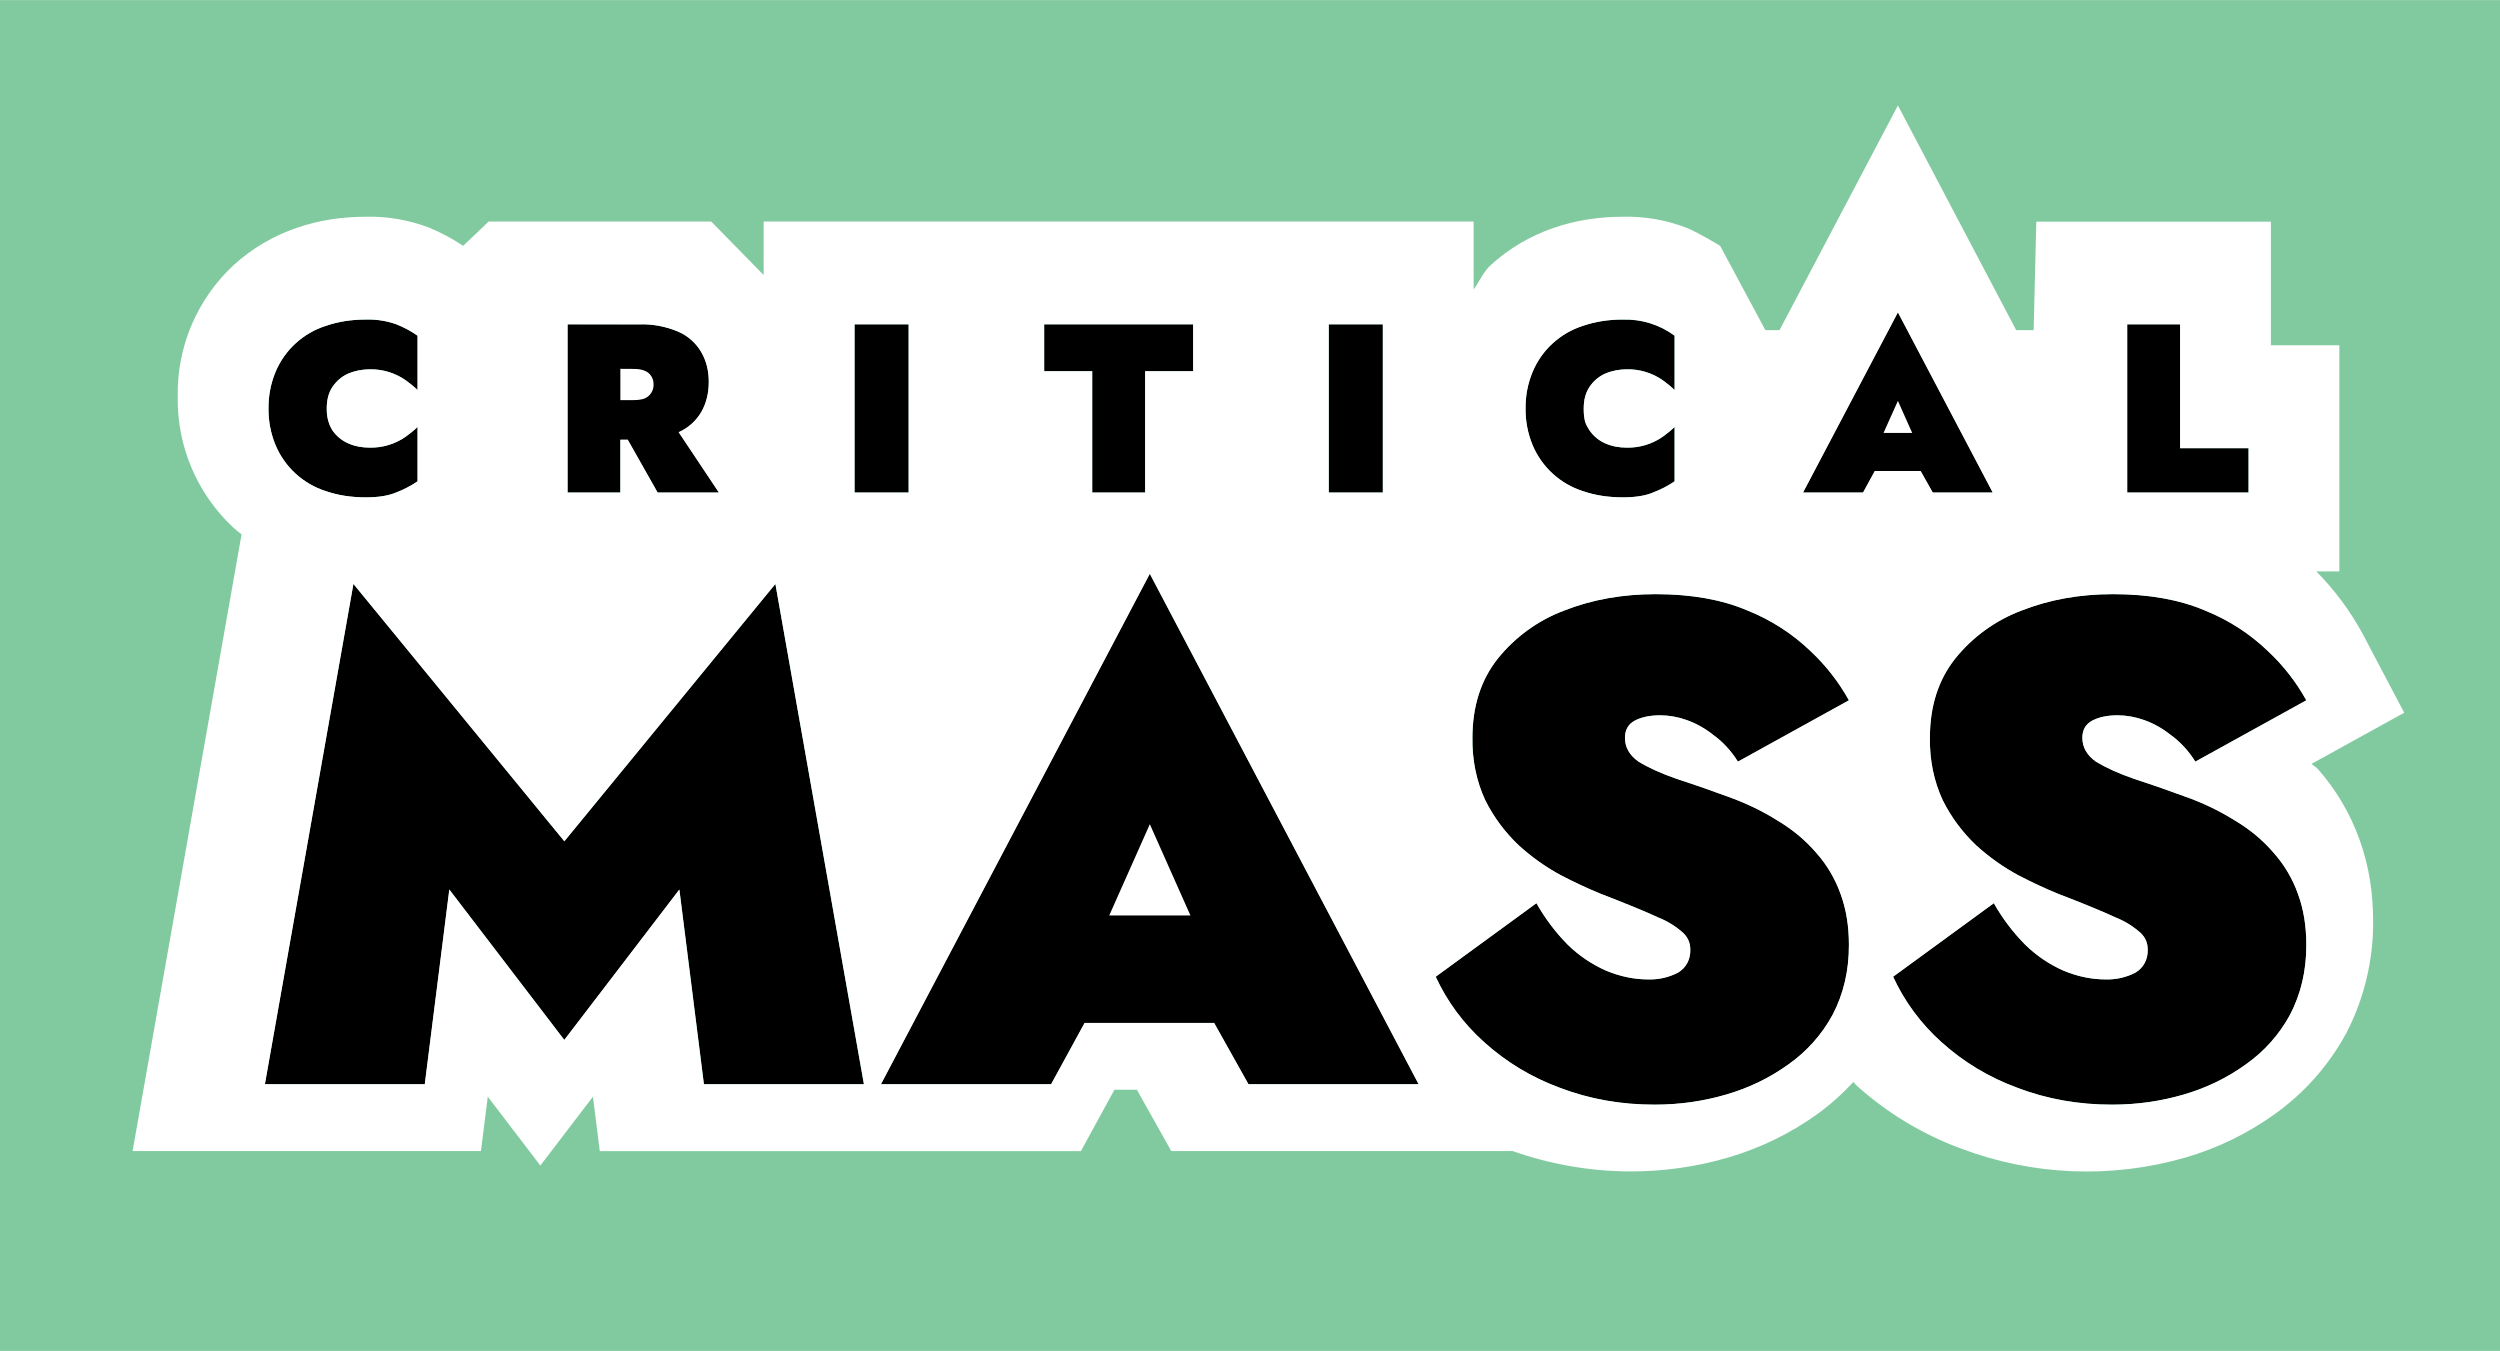
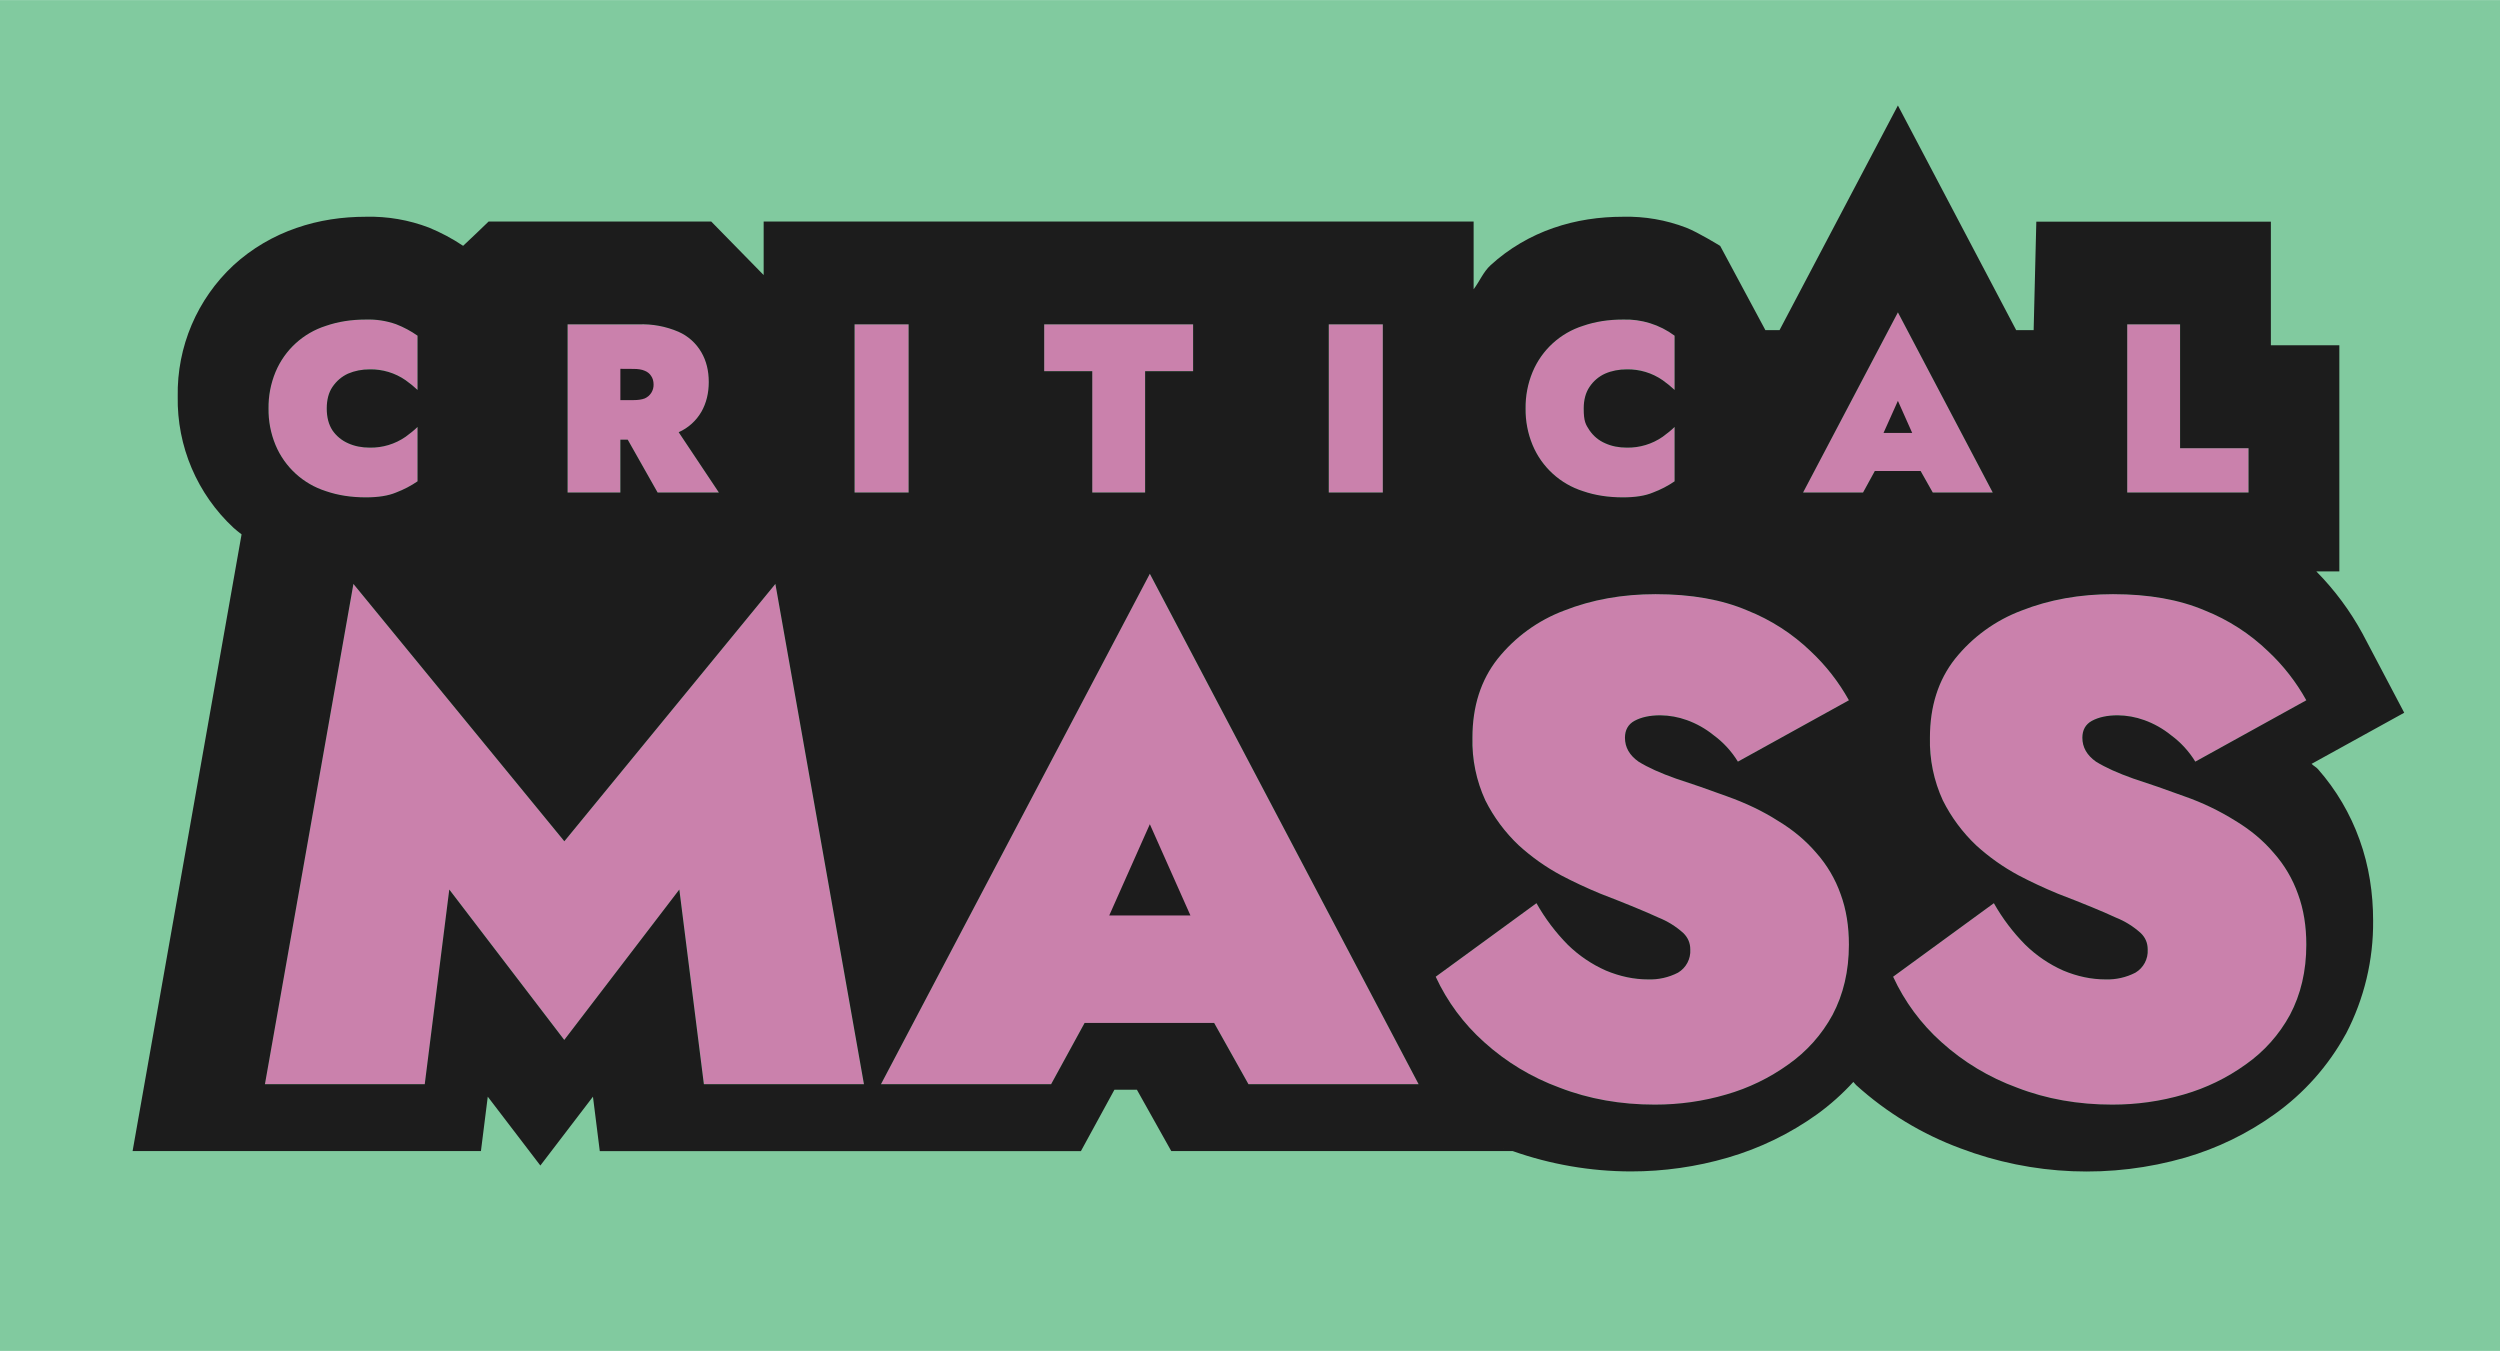
<svg xmlns="http://www.w3.org/2000/svg" viewBox="0 0 270.93 146.39">
  <path d="M-30.43 75.41H240.5V221.8H-30.43z" style="fill:#81ca9f;fill-opacity:1;stroke:none;stroke-width:19.227;stroke-dasharray:none;stroke-opacity:1;paint-order:markers stroke fill" transform="translate(30.43 -75.4)" />
-   <path d="m175.25 109.25-10.29 19.53h6.51l1.28-2.34h4.96l1.31 2.34h6.51zm-166.03.78c-1.58 0-3.02.23-4.32.68a8.8 8.8 0 0 0-5.47 5 10 10 0 0 0-.76 3.96 10 10 0 0 0 .76 3.96 8.8 8.8 0 0 0 5.47 5c1.3.45 2.74.67 4.32.67 1.34 0 2.42-.17 3.26-.52.85-.33 1.63-.73 2.34-1.22v-5.89c-.38.37-.82.73-1.3 1.07a6.6 6.6 0 0 1-3.88 1.17c-.85 0-1.64-.15-2.35-.46a4.04 4.04 0 0 1-1.69-1.41 4.27 4.27 0 0 1-.62-2.37c0-.94.2-1.72.62-2.34.43-.65 1-1.12 1.7-1.44a6.61 6.61 0 0 1 6.22.7c.48.35.92.7 1.3 1.07v-5.88c-.71-.5-1.5-.92-2.34-1.25a9 9 0 0 0-3.26-.5m136.23 0c-1.58 0-3.02.23-4.32.68a8.8 8.8 0 0 0-5.47 5 10 10 0 0 0-.76 3.96 10 10 0 0 0 .76 3.96 8.8 8.8 0 0 0 5.47 5c1.3.45 2.74.67 4.32.67 1.34 0 2.42-.17 3.25-.52.85-.33 1.64-.73 2.35-1.22v-5.89c-.38.37-.82.73-1.3 1.07a6.6 6.6 0 0 1-3.88 1.17c-.85 0-1.64-.15-2.35-.46a4.04 4.04 0 0 1-1.69-1.41 4.27 4.27 0 0 1-.63-2.37q0-1.41.63-2.34c.43-.65 1-1.12 1.7-1.44a6.6 6.6 0 0 1 6.22.7c.48.35.92.7 1.3 1.07v-5.88a8.98 8.98 0 0 0-5.6-1.74zm-114.37.52v18.23h5.72v-5.72h.8l3.24 5.72h6.64l-4.36-6.54a5.35 5.35 0 0 0 2.46-2.2c.54-.96.8-2.04.8-3.24a6.3 6.3 0 0 0-.8-3.22 5.35 5.35 0 0 0-2.47-2.22 10 10 0 0 0-4.35-.8H36.8zm31.1 0v18.23h5.86v-18.23zm20.55 0v5.08h5.2v13.15h5.74v-13.15h5.2v-5.08zm30.84 0v18.23h5.86v-18.23zm86.53 0v18.23h13.15v-4.81h-7.42v-13.42ZM94.17 137.58 65.04 192.9h18.44l3.63-6.64h14.04l3.72 6.64h18.44zm-86.3 1.1-9.6 54.22h17.34l2.66-21.1 12.46 16.3 12.47-16.3 2.66 21.1h17.33l-9.59-54.22-22.87 27.89zm141.12 1.11c-3.6 0-6.89.59-9.89 1.77a16.8 16.8 0 0 0-7.23 5.24c-1.82 2.3-2.73 5.16-2.73 8.56 0 2.6.47 4.86 1.4 6.78a17.5 17.5 0 0 0 3.62 4.87 23 23 0 0 0 4.57 3.25c1.62.83 3.05 1.5 4.28 1.99 2.8 1.08 4.9 1.94 6.27 2.58a9 9 0 0 1 2.73 1.7c.5.49.74 1.08.74 1.77 0 1.13-.44 1.96-1.33 2.5a6.6 6.6 0 0 1-3.25.74c-1.52 0-3.05-.32-4.57-.96a14 14 0 0 1-4.13-2.8 21.2 21.2 0 0 1-3.4-4.5l-10.91 7.97a21.7 21.7 0 0 0 5.24 7.08 25 25 0 0 0 8.18 4.94 28.5 28.5 0 0 0 10.33 1.85c2.66 0 5.24-.37 7.75-1.1 2.5-.75 4.74-1.83 6.71-3.26a15.75 15.75 0 0 0 4.8-5.38 15.9 15.9 0 0 0 1.77-7.6c0-2.01-.3-3.83-.89-5.46a13.5 13.5 0 0 0-2.65-4.5 16.8 16.8 0 0 0-4.14-3.46 27.5 27.5 0 0 0-5.53-2.66 147 147 0 0 0-5.53-1.92 21.3 21.3 0 0 1-4.06-1.84c-.98-.7-1.47-1.55-1.47-2.58 0-.84.34-1.45 1.03-1.85.74-.4 1.67-.59 2.8-.59.94 0 1.9.17 2.88.52q1.47.51 2.88 1.62c.98.69 1.86 1.65 2.65 2.88l12.03-6.64a21.7 21.7 0 0 0-4.13-5.31 21.2 21.2 0 0 0-6.87-4.43c-2.75-1.18-6.07-1.77-9.95-1.77m49.57 0c-3.6 0-6.89.59-9.89 1.77a16.8 16.8 0 0 0-7.23 5.24c-1.82 2.3-2.73 5.16-2.73 8.56 0 2.6.47 4.86 1.4 6.78a17.5 17.5 0 0 0 3.62 4.87c1.48 1.33 3 2.41 4.57 3.25 1.63.83 3.05 1.5 4.28 1.99 2.8 1.08 4.9 1.94 6.27 2.58a9 9 0 0 1 2.73 1.7c.5.49.74 1.08.74 1.77 0 1.13-.44 1.96-1.33 2.5a6.6 6.6 0 0 1-3.24.74c-1.53 0-3.05-.32-4.58-.96a14 14 0 0 1-4.13-2.8 21.2 21.2 0 0 1-3.4-4.5l-10.91 7.97a21.7 21.7 0 0 0 5.24 7.08 25 25 0 0 0 8.19 4.94 28.5 28.5 0 0 0 10.32 1.85c2.66 0 5.24-.37 7.75-1.1 2.5-.75 4.75-1.83 6.71-3.26a15.75 15.75 0 0 0 4.8-5.38 15.9 15.9 0 0 0 1.77-7.6c0-2.01-.3-3.83-.89-5.46a13.5 13.5 0 0 0-2.65-4.5 16.8 16.8 0 0 0-4.13-3.46 27.5 27.5 0 0 0-5.54-2.66 147 147 0 0 0-5.53-1.92 21.3 21.3 0 0 1-4.06-1.84c-.98-.7-1.47-1.55-1.47-2.58 0-.84.34-1.45 1.03-1.85.74-.4 1.67-.59 2.8-.59.94 0 1.9.17 2.88.52.99.34 1.94.88 2.88 1.62.98.69 1.87 1.65 2.65 2.88l12.03-6.64a21.7 21.7 0 0 0-4.13-5.31 21.2 21.2 0 0 0-6.86-4.43q-4.14-1.77-9.96-1.77m-66.1 60.07.06.02a.1.1 0 0 1-.03-.01h-.02z" style="-inkscape-font-specification:&quot;Jost Heavy&quot;;fill:#000;fill-opacity:1;stroke-width:2.461" transform="translate(30.43 -75.4)" />
-   <path d="m175.25 86.83-12.83 24.35h-1.53l-4.9-9.13s-2.4-1.48-3.69-1.98a17.9 17.9 0 0 0-6.85-1.18c-2.52 0-5.08.36-7.55 1.22-2.43.84-4.8 2.2-6.79 4.03-.79.72-1.19 1.75-1.84 2.61v-7.34H52.33v5.8l-5.68-5.8H22.52l-1.28 1.23-1.48 1.4a21 21 0 0 0-3.69-1.97 17.9 17.9 0 0 0-6.85-1.18c-2.52 0-5.08.36-7.54 1.22-2.44.84-4.81 2.2-6.8 4.03a18.95 18.95 0 0 0-6.05 14.23 18.97 18.97 0 0 0 6.06 14.24c.27.25.57.47.86.7l-11.81 66.83h37.75l.74-5.89 5.7 7.46 5.7-7.46.74 5.9h52.14l3.63-6.65h2.44l3.72 6.64h36.99a38.7 38.7 0 0 0 12.82 2.21c3.57 0 7.1-.5 10.52-1.5a31.9 31.9 0 0 0 9.67-4.7 26 26 0 0 0 3.92-3.5l.3.34a34.9 34.9 0 0 0 11.34 6.87 38.56 38.56 0 0 0 24.34.99 31.9 31.9 0 0 0 9.67-4.7 25.96 25.96 0 0 0 7.7-8.66l.03-.04.02-.04a26 26 0 0 0 2.93-12.23c0-2.96-.44-5.94-1.47-8.78a23.6 23.6 0 0 0-4.5-7.64c-.2-.23-.49-.36-.7-.58l10.04-5.54-4.5-8.54a30 30 0 0 0-5.03-6.78h2.5v-24.5h-7.42v-13.4h-25.42l-.29 11.76h-1.89zm0 22.42 10.28 19.53h-6.5l-1.32-2.34h-4.96l-1.28 2.34h-6.5zm-166.03.78a9 9 0 0 1 3.26.5c.85.33 1.63.75 2.34 1.25v5.88c-.38-.36-.82-.72-1.3-1.06a6.6 6.6 0 0 0-3.88-1.17c-.85 0-1.63.15-2.35.46-.7.32-1.25.8-1.69 1.44-.42.62-.62 1.4-.62 2.34s.2 1.73.62 2.37a4 4 0 0 0 1.7 1.4c.7.32 1.49.47 2.34.47a6.6 6.6 0 0 0 3.88-1.17c.48-.35.92-.7 1.3-1.07v5.89c-.71.49-1.5.9-2.34 1.22-.84.35-1.92.52-3.26.52-1.58 0-3.02-.22-4.32-.67a8.8 8.8 0 0 1-5.47-5 10 10 0 0 1-.76-3.96 10 10 0 0 1 .76-3.96 8.8 8.8 0 0 1 5.47-5c1.3-.45 2.74-.68 4.32-.68m136.23 0a8.9 8.9 0 0 1 5.6 1.75v5.88c-.38-.36-.82-.72-1.3-1.06a6.6 6.6 0 0 0-3.88-1.17c-.85 0-1.64.15-2.35.46a4 4 0 0 0-1.69 1.44q-.63.93-.63 2.34c0 1.41.21 1.73.63 2.37.43.62 1 1.1 1.7 1.4.7.32 1.49.47 2.34.47a6.6 6.6 0 0 0 3.88-1.17c.48-.35.92-.7 1.3-1.07v5.89c-.71.49-1.5.9-2.35 1.22-.83.35-1.91.52-3.25.52-1.58 0-3.02-.22-4.32-.67a8.8 8.8 0 0 1-5.47-5 10 10 0 0 1-.76-3.96 10 10 0 0 1 .76-3.96 8.8 8.8 0 0 1 5.47-5c1.3-.45 2.74-.68 4.32-.68m-114.37.52h7.68a10 10 0 0 1 4.35.81 5.35 5.35 0 0 1 2.47 2.22c.54.93.8 2 .8 3.22 0 1.2-.26 2.28-.8 3.23a5.35 5.35 0 0 1-2.46 2.21l4.36 6.54h-6.64l-3.24-5.73h-.8v5.73h-5.72zm31.1 0h5.86v18.23h-5.86zm20.55 0h16.14v5.08h-5.2v13.15h-5.73v-13.15h-5.21zm30.84 0h5.86v18.23h-5.86zm86.53 0h5.73v13.42h7.42v4.81H200.1zm-163.3 4.82v3.39h1.44q.72 0 1.2-.18a1.6 1.6 0 0 0 .96-1.51c0-.37-.09-.67-.26-.92-.16-.26-.4-.45-.7-.57-.32-.14-.72-.2-1.2-.2zm138.45 3.47-1.56 3.48h3.11zm-81.07 18.74 29.13 55.32h-18.44l-3.72-6.64H87.11l-3.63 6.64H65.04Zm-86.31 1.1 22.86 27.89 22.87-27.89 9.6 54.22H45.85l-2.66-21.1-12.47 16.3-12.46-16.3-2.66 21.1H-1.72Zm141.12 1.11c3.88 0 7.2.59 9.95 1.77a21.2 21.2 0 0 1 6.87 4.43 21.7 21.7 0 0 1 4.13 5.3l-12.03 6.65a10.1 10.1 0 0 0-2.65-2.88 10 10 0 0 0-2.88-1.62 8.7 8.7 0 0 0-2.88-.52c-1.13 0-2.06.2-2.8.6-.69.38-1.03 1-1.03 1.83 0 1.04.49 1.9 1.47 2.59 1.03.64 2.39 1.25 4.06 1.84 1.67.54 3.52 1.18 5.53 1.92 2.07.74 3.91 1.62 5.53 2.66 1.63.98 3 2.13 4.14 3.46a13.5 13.5 0 0 1 2.65 4.5c.6 1.63.89 3.45.89 5.46 0 2.85-.6 5.39-1.77 7.6a15.75 15.75 0 0 1-4.8 5.38 21.8 21.8 0 0 1-6.71 3.25c-2.51.74-5.1 1.1-7.75 1.1-3.69 0-7.13-.6-10.33-1.84a25 25 0 0 1-8.18-4.94 21.7 21.7 0 0 1-5.24-7.08l10.92-7.97a21.2 21.2 0 0 0 3.39 4.5 14 14 0 0 0 4.13 2.8c1.53.64 3.05.96 4.57.96a6.6 6.6 0 0 0 3.25-.73 2.73 2.73 0 0 0 1.33-2.51c0-.7-.25-1.28-.74-1.77a9 9 0 0 0-2.73-1.7q-2.07-.96-6.27-2.58a51 51 0 0 1-4.28-2 23 23 0 0 1-4.57-3.24 17.5 17.5 0 0 1-3.62-4.87 15.34 15.34 0 0 1-1.4-6.79q0-5.085 2.73-8.55a16.8 16.8 0 0 1 7.23-5.24c3-1.18 6.3-1.77 9.89-1.77m49.57 0q5.82 0 9.96 1.77a21.2 21.2 0 0 1 6.86 4.43 21.6 21.6 0 0 1 4.13 5.3l-12.03 6.65a10.1 10.1 0 0 0-2.65-2.88 10 10 0 0 0-2.88-1.62 8.7 8.7 0 0 0-2.88-.52c-1.13 0-2.06.2-2.8.6-.69.38-1.03 1-1.03 1.83 0 1.04.5 1.9 1.47 2.59 1.04.64 2.39 1.25 4.06 1.84 1.67.54 3.52 1.18 5.53 1.92a27.5 27.5 0 0 1 5.54 2.66c1.62.98 3 2.13 4.13 3.46a13.5 13.5 0 0 1 2.65 4.5c.6 1.63.89 3.45.89 5.46 0 2.85-.6 5.39-1.77 7.6a15.75 15.75 0 0 1-4.8 5.38 21.8 21.8 0 0 1-6.7 3.25c-2.52.74-5.1 1.1-7.76 1.1-3.68 0-7.13-.6-10.32-1.84a25 25 0 0 1-8.2-4.94 21.7 21.7 0 0 1-5.23-7.08l10.92-7.97a21.2 21.2 0 0 0 3.4 4.5 14 14 0 0 0 4.12 2.8c1.53.64 3.05.96 4.58.96a6.6 6.6 0 0 0 3.24-.73 2.73 2.73 0 0 0 1.33-2.51c0-.7-.24-1.28-.74-1.77a9 9 0 0 0-2.73-1.7q-2.055-.96-6.27-2.58a51 51 0 0 1-4.28-2 23 23 0 0 1-4.57-3.24 17.5 17.5 0 0 1-3.61-4.87 15.34 15.34 0 0 1-1.4-6.79c0-3.39.9-6.24 2.72-8.55a16.8 16.8 0 0 1 7.23-5.24c3-1.18 6.3-1.77 9.89-1.77M94.18 164.72l-4.4 9.89h8.8zm38.27 35.13c.01 0 .03 0 .04.02l.03.02z" style="-inkscape-font-specification:&quot;Jost Heavy&quot;;fill:#fff;fill-opacity:1;stroke-width:2.461" transform="translate(30.43 -75.4)" />
+   <path d="m175.25 109.25-10.29 19.53h6.51l1.28-2.34h4.96l1.31 2.34h6.51zm-166.03.78c-1.58 0-3.02.23-4.32.68a8.8 8.8 0 0 0-5.47 5 10 10 0 0 0-.76 3.96 10 10 0 0 0 .76 3.96 8.8 8.8 0 0 0 5.47 5c1.3.45 2.74.67 4.32.67 1.34 0 2.42-.17 3.26-.52.85-.33 1.63-.73 2.34-1.22v-5.89c-.38.37-.82.73-1.3 1.07a6.6 6.6 0 0 1-3.88 1.17c-.85 0-1.64-.15-2.35-.46a4.04 4.04 0 0 1-1.69-1.41 4.27 4.27 0 0 1-.62-2.37c0-.94.2-1.72.62-2.34.43-.65 1-1.12 1.7-1.44a6.61 6.61 0 0 1 6.22.7c.48.35.92.7 1.3 1.07v-5.88c-.71-.5-1.5-.92-2.34-1.25a9 9 0 0 0-3.26-.5m136.23 0c-1.58 0-3.02.23-4.32.68a8.8 8.8 0 0 0-5.47 5 10 10 0 0 0-.76 3.96 10 10 0 0 0 .76 3.96 8.8 8.8 0 0 0 5.47 5c1.3.45 2.74.67 4.32.67 1.34 0 2.42-.17 3.25-.52.85-.33 1.64-.73 2.35-1.22v-5.89c-.38.37-.82.73-1.3 1.07a6.6 6.6 0 0 1-3.88 1.17c-.85 0-1.64-.15-2.35-.46a4.04 4.04 0 0 1-1.69-1.41 4.27 4.27 0 0 1-.63-2.37q0-1.41.63-2.34c.43-.65 1-1.12 1.7-1.44a6.6 6.6 0 0 1 6.22.7c.48.35.92.7 1.3 1.07v-5.88a8.98 8.98 0 0 0-5.6-1.74zm-114.37.52v18.23h5.72v-5.72h.8l3.24 5.72h6.64l-4.36-6.54a5.35 5.35 0 0 0 2.46-2.2c.54-.96.8-2.04.8-3.24a6.3 6.3 0 0 0-.8-3.22 5.35 5.35 0 0 0-2.47-2.22 10 10 0 0 0-4.35-.8H36.8zm31.1 0v18.23h5.86v-18.23zm20.55 0v5.08h5.2v13.15h5.74v-13.15h5.2v-5.08zm30.84 0v18.23h5.86v-18.23zm86.53 0v18.23h13.15v-4.81h-7.42v-13.42ZM94.17 137.58 65.04 192.9h18.44l3.63-6.64h14.04l3.72 6.64h18.44zm-86.3 1.1-9.6 54.22h17.34l2.66-21.1 12.46 16.3 12.47-16.3 2.66 21.1h17.33l-9.59-54.22-22.87 27.89zm141.12 1.11c-3.6 0-6.89.59-9.89 1.77a16.8 16.8 0 0 0-7.23 5.24c-1.82 2.3-2.73 5.16-2.73 8.56 0 2.6.47 4.86 1.4 6.78a17.5 17.5 0 0 0 3.62 4.87 23 23 0 0 0 4.57 3.25c1.62.83 3.05 1.5 4.28 1.99 2.8 1.08 4.9 1.94 6.27 2.58a9 9 0 0 1 2.73 1.7c.5.49.74 1.08.74 1.77 0 1.13-.44 1.96-1.33 2.5a6.6 6.6 0 0 1-3.25.74c-1.52 0-3.05-.32-4.57-.96a14 14 0 0 1-4.13-2.8 21.2 21.2 0 0 1-3.4-4.5l-10.91 7.97a21.7 21.7 0 0 0 5.24 7.08 25 25 0 0 0 8.18 4.94 28.5 28.5 0 0 0 10.33 1.85c2.66 0 5.24-.37 7.75-1.1 2.5-.75 4.74-1.83 6.71-3.26a15.75 15.75 0 0 0 4.8-5.38 15.9 15.9 0 0 0 1.77-7.6c0-2.01-.3-3.83-.89-5.46a13.5 13.5 0 0 0-2.65-4.5 16.8 16.8 0 0 0-4.14-3.46 27.5 27.5 0 0 0-5.53-2.66 147 147 0 0 0-5.53-1.92 21.3 21.3 0 0 1-4.06-1.84c-.98-.7-1.47-1.55-1.47-2.58 0-.84.34-1.45 1.03-1.85.74-.4 1.67-.59 2.8-.59.94 0 1.9.17 2.88.52q1.47.51 2.88 1.62c.98.69 1.86 1.65 2.65 2.88l12.03-6.64a21.7 21.7 0 0 0-4.13-5.31 21.2 21.2 0 0 0-6.87-4.43c-2.75-1.18-6.07-1.77-9.95-1.77m49.57 0c-3.6 0-6.89.59-9.89 1.77a16.8 16.8 0 0 0-7.23 5.24c-1.82 2.3-2.73 5.16-2.73 8.56 0 2.6.47 4.86 1.4 6.78a17.5 17.5 0 0 0 3.62 4.87c1.48 1.33 3 2.41 4.57 3.25 1.63.83 3.05 1.5 4.28 1.99 2.8 1.08 4.9 1.94 6.27 2.58a9 9 0 0 1 2.73 1.7c.5.49.74 1.08.74 1.77 0 1.13-.44 1.96-1.33 2.5a6.6 6.6 0 0 1-3.24.74c-1.53 0-3.05-.32-4.58-.96a14 14 0 0 1-4.13-2.8 21.2 21.2 0 0 1-3.4-4.5l-10.91 7.97a21.7 21.7 0 0 0 5.24 7.08 25 25 0 0 0 8.19 4.94 28.5 28.5 0 0 0 10.32 1.85c2.66 0 5.24-.37 7.75-1.1 2.5-.75 4.75-1.83 6.71-3.26a15.75 15.75 0 0 0 4.8-5.38 15.9 15.9 0 0 0 1.77-7.6c0-2.01-.3-3.83-.89-5.46a13.5 13.5 0 0 0-2.65-4.5 16.8 16.8 0 0 0-4.13-3.46 27.5 27.5 0 0 0-5.54-2.66 147 147 0 0 0-5.53-1.92 21.3 21.3 0 0 1-4.06-1.84c-.98-.7-1.47-1.55-1.47-2.58 0-.84.34-1.45 1.03-1.85.74-.4 1.67-.59 2.8-.59.94 0 1.9.17 2.88.52.99.34 1.94.88 2.88 1.62.98.69 1.87 1.65 2.65 2.88l12.03-6.64a21.7 21.7 0 0 0-4.13-5.31 21.2 21.2 0 0 0-6.86-4.43q-4.14-1.77-9.96-1.77m-66.1 60.07.06.02a.1.1 0 0 1-.03-.01h-.02z" style="-inkscape-font-specification:&quot;Jost Heavy&quot;;fill:#CA81AC;fill-opacity:1;stroke-width:2.461" transform="translate(30.43 -75.4)" />
+   <path d="m175.25 86.83-12.83 24.35h-1.53l-4.9-9.13s-2.4-1.48-3.69-1.98a17.9 17.9 0 0 0-6.85-1.18c-2.52 0-5.08.36-7.55 1.22-2.43.84-4.8 2.2-6.79 4.03-.79.72-1.19 1.75-1.84 2.61v-7.34H52.33v5.8l-5.68-5.8H22.52l-1.28 1.23-1.48 1.4a21 21 0 0 0-3.69-1.97 17.9 17.9 0 0 0-6.85-1.18c-2.52 0-5.08.36-7.54 1.22-2.44.84-4.81 2.2-6.8 4.03a18.95 18.95 0 0 0-6.05 14.23 18.97 18.97 0 0 0 6.06 14.24c.27.25.57.47.86.7l-11.81 66.83h37.75l.74-5.89 5.7 7.46 5.7-7.46.74 5.9h52.14l3.63-6.65h2.44l3.72 6.64h36.99a38.7 38.7 0 0 0 12.82 2.21c3.57 0 7.1-.5 10.52-1.5a31.9 31.9 0 0 0 9.67-4.7 26 26 0 0 0 3.92-3.5l.3.34a34.9 34.9 0 0 0 11.34 6.87 38.56 38.56 0 0 0 24.34.99 31.9 31.9 0 0 0 9.67-4.7 25.96 25.96 0 0 0 7.7-8.66l.03-.04.02-.04a26 26 0 0 0 2.93-12.23c0-2.96-.44-5.94-1.47-8.78a23.6 23.6 0 0 0-4.5-7.64c-.2-.23-.49-.36-.7-.58l10.04-5.54-4.5-8.54a30 30 0 0 0-5.03-6.78h2.5v-24.5h-7.42v-13.4h-25.42l-.29 11.76h-1.89zm0 22.42 10.28 19.53h-6.5l-1.32-2.34h-4.96l-1.28 2.34h-6.5zm-166.03.78a9 9 0 0 1 3.26.5c.85.33 1.63.75 2.34 1.25v5.88c-.38-.36-.82-.72-1.3-1.06a6.6 6.6 0 0 0-3.88-1.17c-.85 0-1.63.15-2.35.46-.7.32-1.25.8-1.69 1.44-.42.62-.62 1.4-.62 2.34s.2 1.73.62 2.37a4 4 0 0 0 1.7 1.4c.7.32 1.49.47 2.34.47a6.6 6.6 0 0 0 3.88-1.17c.48-.35.92-.7 1.3-1.07v5.89c-.71.49-1.5.9-2.34 1.22-.84.35-1.92.52-3.26.52-1.58 0-3.02-.22-4.32-.67a8.8 8.8 0 0 1-5.47-5 10 10 0 0 1-.76-3.96 10 10 0 0 1 .76-3.96 8.8 8.8 0 0 1 5.47-5c1.3-.45 2.74-.68 4.32-.68m136.23 0a8.9 8.9 0 0 1 5.6 1.75v5.88c-.38-.36-.82-.72-1.3-1.06a6.6 6.6 0 0 0-3.88-1.17c-.85 0-1.64.15-2.35.46a4 4 0 0 0-1.69 1.44q-.63.93-.63 2.34c0 1.41.21 1.73.63 2.37.43.62 1 1.1 1.7 1.4.7.32 1.49.47 2.34.47a6.6 6.6 0 0 0 3.88-1.17c.48-.35.92-.7 1.3-1.07v5.89c-.71.49-1.5.9-2.35 1.22-.83.35-1.91.52-3.25.52-1.58 0-3.02-.22-4.32-.67a8.8 8.8 0 0 1-5.47-5 10 10 0 0 1-.76-3.96 10 10 0 0 1 .76-3.96 8.8 8.8 0 0 1 5.47-5c1.3-.45 2.74-.68 4.32-.68m-114.37.52h7.68a10 10 0 0 1 4.35.81 5.35 5.35 0 0 1 2.47 2.22c.54.93.8 2 .8 3.22 0 1.2-.26 2.28-.8 3.23a5.35 5.35 0 0 1-2.46 2.21l4.36 6.54h-6.64l-3.24-5.73h-.8v5.73h-5.72zm31.1 0h5.86v18.23h-5.86zm20.55 0h16.14v5.08h-5.2v13.15h-5.73v-13.15h-5.21zm30.84 0h5.86v18.23h-5.86zm86.53 0h5.73v13.42h7.42v4.81H200.1zm-163.3 4.82v3.39h1.44q.72 0 1.2-.18a1.6 1.6 0 0 0 .96-1.51c0-.37-.09-.67-.26-.92-.16-.26-.4-.45-.7-.57-.32-.14-.72-.2-1.2-.2zm138.45 3.47-1.56 3.48h3.11zm-81.07 18.74 29.13 55.32h-18.44l-3.72-6.64H87.11l-3.63 6.64H65.04Zm-86.31 1.1 22.86 27.89 22.87-27.89 9.6 54.22H45.85l-2.66-21.1-12.47 16.3-12.46-16.3-2.66 21.1H-1.72Zm141.12 1.11c3.88 0 7.2.59 9.95 1.77a21.2 21.2 0 0 1 6.87 4.43 21.7 21.7 0 0 1 4.13 5.3l-12.03 6.65a10.1 10.1 0 0 0-2.65-2.88 10 10 0 0 0-2.88-1.62 8.7 8.7 0 0 0-2.88-.52c-1.13 0-2.06.2-2.8.6-.69.38-1.03 1-1.03 1.83 0 1.04.49 1.9 1.47 2.59 1.03.64 2.39 1.25 4.06 1.84 1.67.54 3.52 1.18 5.53 1.92 2.07.74 3.91 1.62 5.53 2.66 1.63.98 3 2.13 4.14 3.46a13.5 13.5 0 0 1 2.65 4.5c.6 1.63.89 3.45.89 5.46 0 2.85-.6 5.39-1.77 7.6a15.75 15.75 0 0 1-4.8 5.38 21.8 21.8 0 0 1-6.71 3.25c-2.51.74-5.1 1.1-7.75 1.1-3.69 0-7.13-.6-10.33-1.84a25 25 0 0 1-8.18-4.94 21.7 21.7 0 0 1-5.24-7.08l10.92-7.97a21.2 21.2 0 0 0 3.39 4.5 14 14 0 0 0 4.13 2.8c1.53.64 3.05.96 4.57.96a6.6 6.6 0 0 0 3.25-.73 2.73 2.73 0 0 0 1.33-2.51c0-.7-.25-1.28-.74-1.77a9 9 0 0 0-2.73-1.7q-2.07-.96-6.27-2.58a51 51 0 0 1-4.28-2 23 23 0 0 1-4.57-3.24 17.5 17.5 0 0 1-3.62-4.87 15.34 15.34 0 0 1-1.4-6.79q0-5.085 2.73-8.55a16.8 16.8 0 0 1 7.23-5.24c3-1.18 6.3-1.77 9.89-1.77m49.57 0q5.82 0 9.96 1.77a21.2 21.2 0 0 1 6.86 4.43 21.6 21.6 0 0 1 4.13 5.3l-12.03 6.65a10.1 10.1 0 0 0-2.65-2.88 10 10 0 0 0-2.88-1.62 8.7 8.7 0 0 0-2.88-.52c-1.13 0-2.06.2-2.8.6-.69.38-1.03 1-1.03 1.83 0 1.04.5 1.9 1.47 2.59 1.04.64 2.39 1.25 4.06 1.84 1.67.54 3.52 1.18 5.53 1.92a27.5 27.5 0 0 1 5.54 2.66c1.62.98 3 2.13 4.13 3.46a13.5 13.5 0 0 1 2.65 4.5c.6 1.63.89 3.45.89 5.46 0 2.85-.6 5.39-1.77 7.6a15.75 15.75 0 0 1-4.8 5.38 21.8 21.8 0 0 1-6.7 3.25c-2.52.74-5.1 1.1-7.76 1.1-3.68 0-7.13-.6-10.32-1.84a25 25 0 0 1-8.2-4.94 21.7 21.7 0 0 1-5.23-7.08l10.92-7.97a21.2 21.2 0 0 0 3.4 4.5 14 14 0 0 0 4.12 2.8c1.53.64 3.05.96 4.58.96a6.6 6.6 0 0 0 3.24-.73 2.73 2.73 0 0 0 1.33-2.51c0-.7-.24-1.28-.74-1.77a9 9 0 0 0-2.73-1.7q-2.055-.96-6.27-2.58a51 51 0 0 1-4.28-2 23 23 0 0 1-4.57-3.24 17.5 17.5 0 0 1-3.61-4.87 15.34 15.34 0 0 1-1.4-6.79c0-3.39.9-6.24 2.72-8.55a16.8 16.8 0 0 1 7.23-5.24c3-1.18 6.3-1.77 9.89-1.77M94.18 164.72l-4.4 9.89h8.8zm38.27 35.13c.01 0 .03 0 .04.02l.03.02z" style="-inkscape-font-specification:&quot;Jost Heavy&quot;;fill:#1C1C1C;fill-opacity:1;stroke-width:2.461" transform="translate(30.43 -75.4)" />
</svg>
